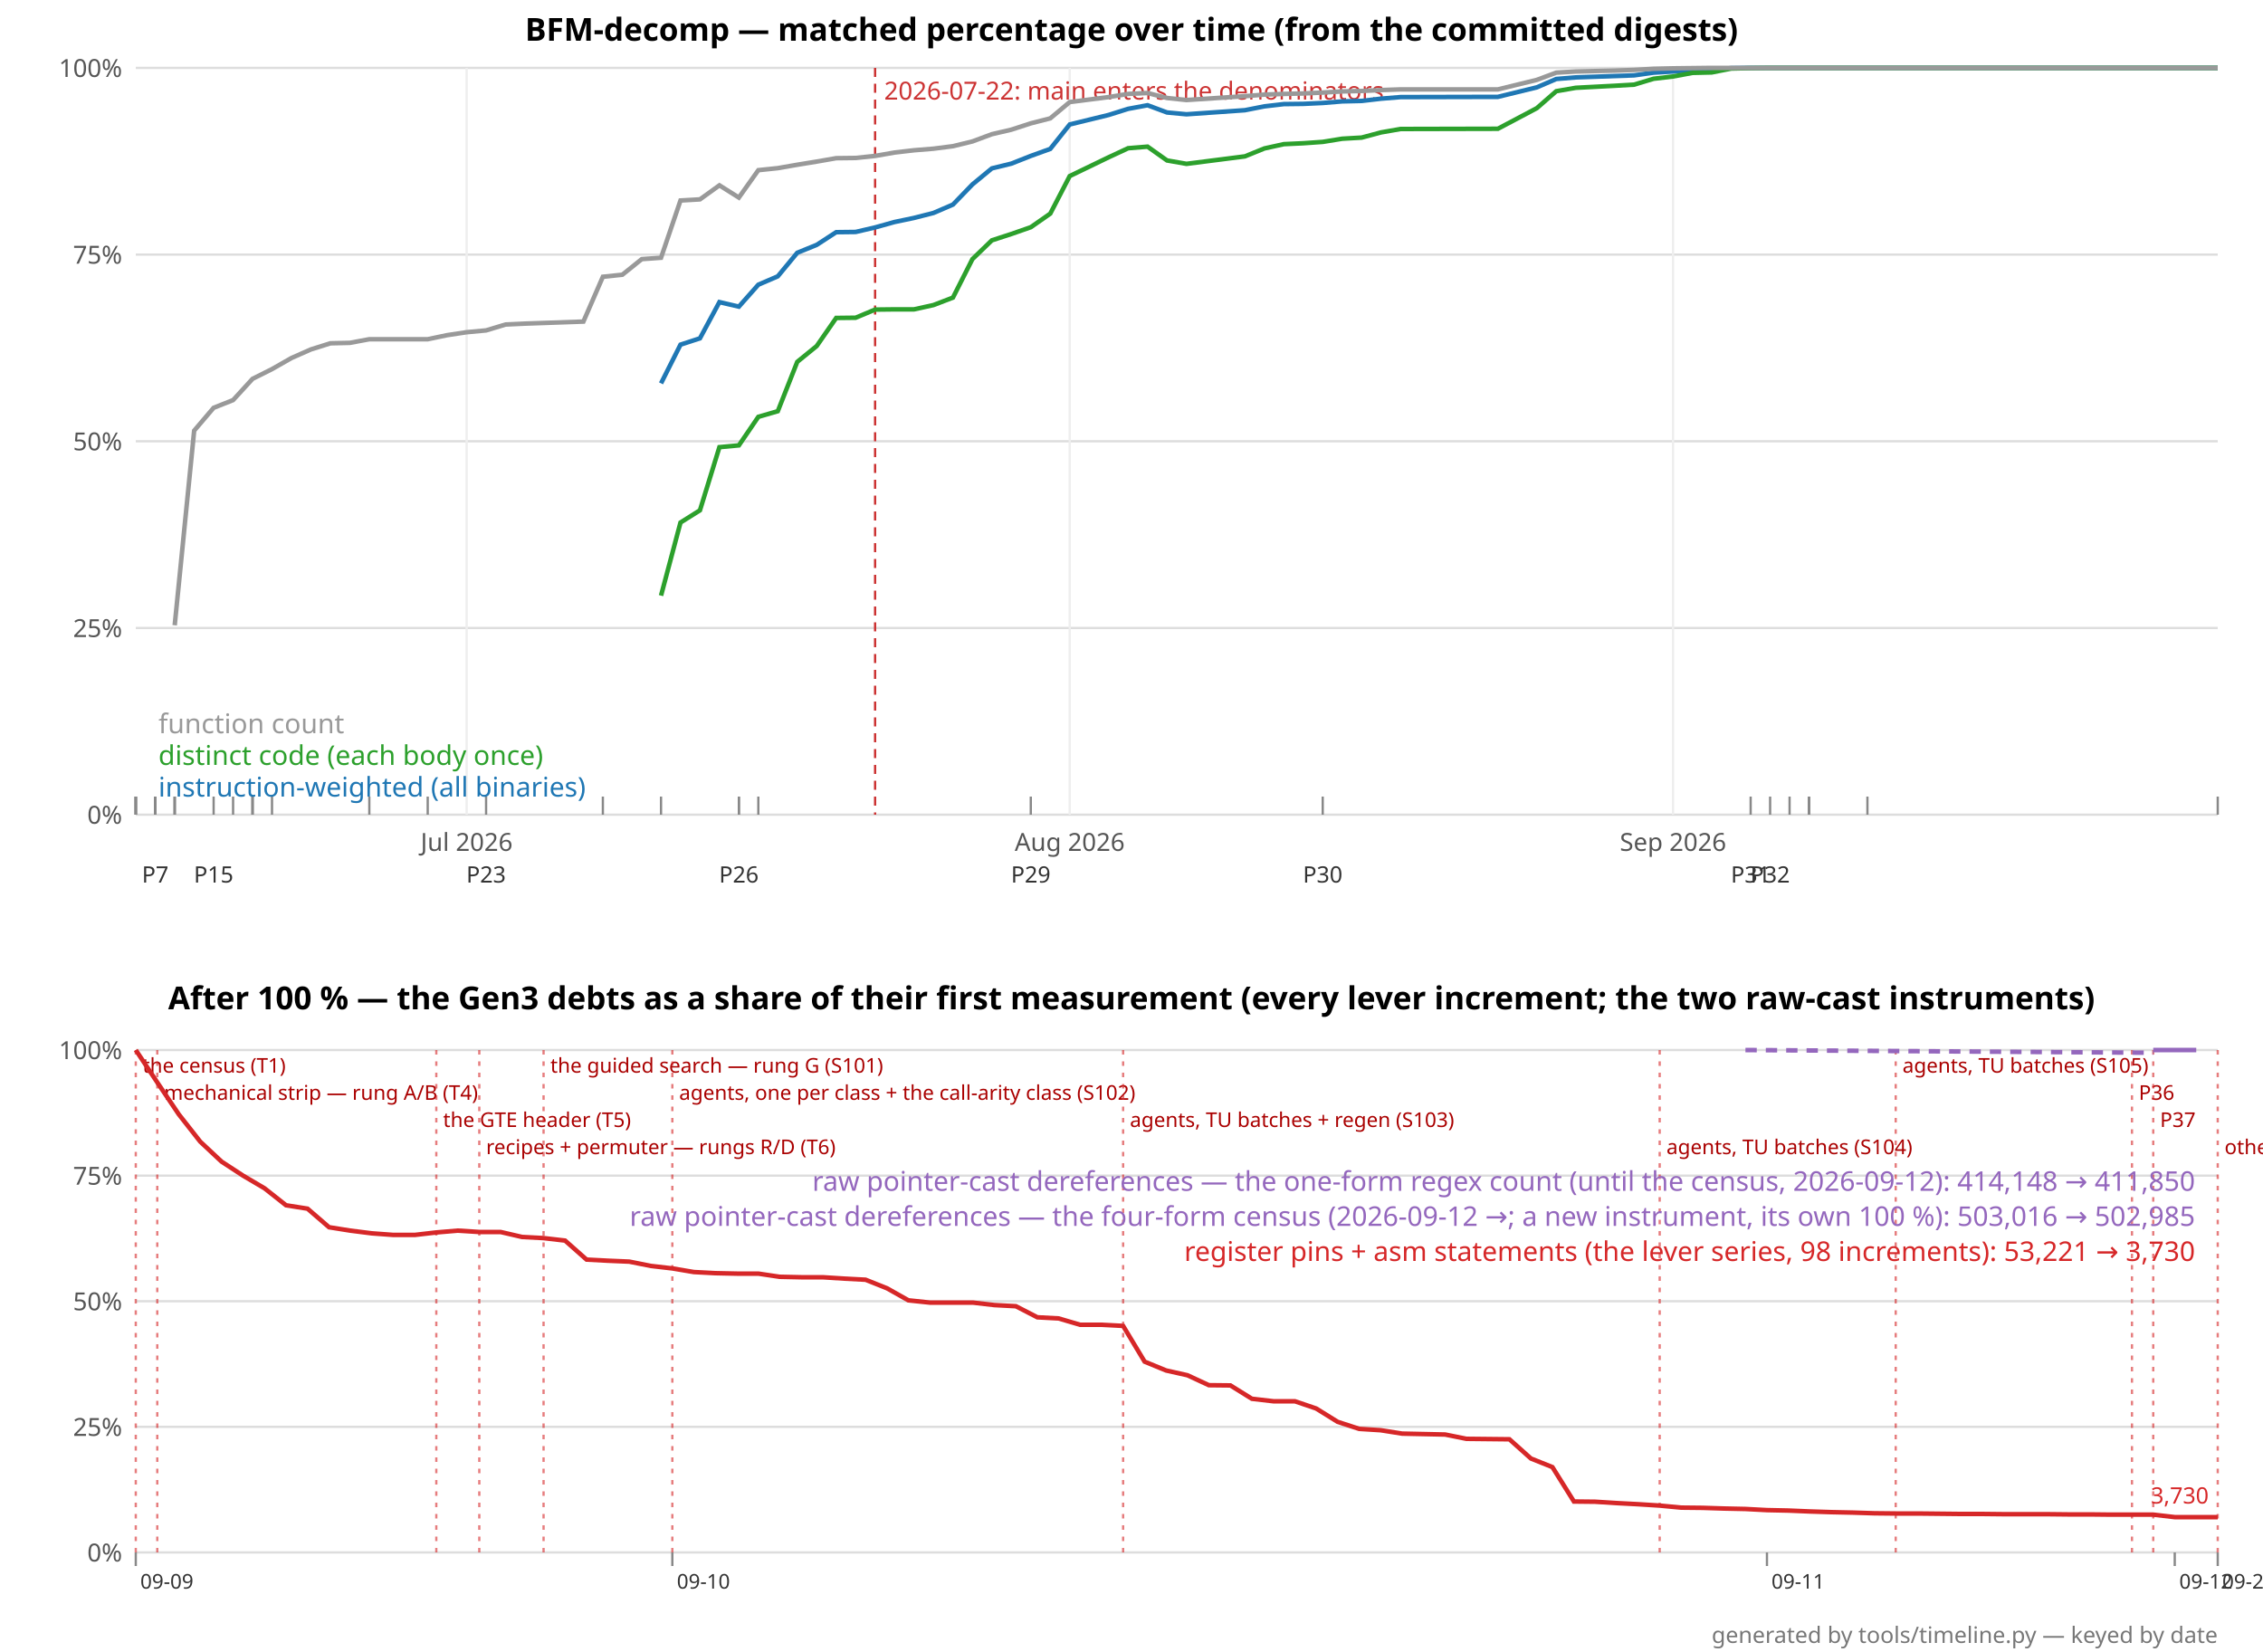
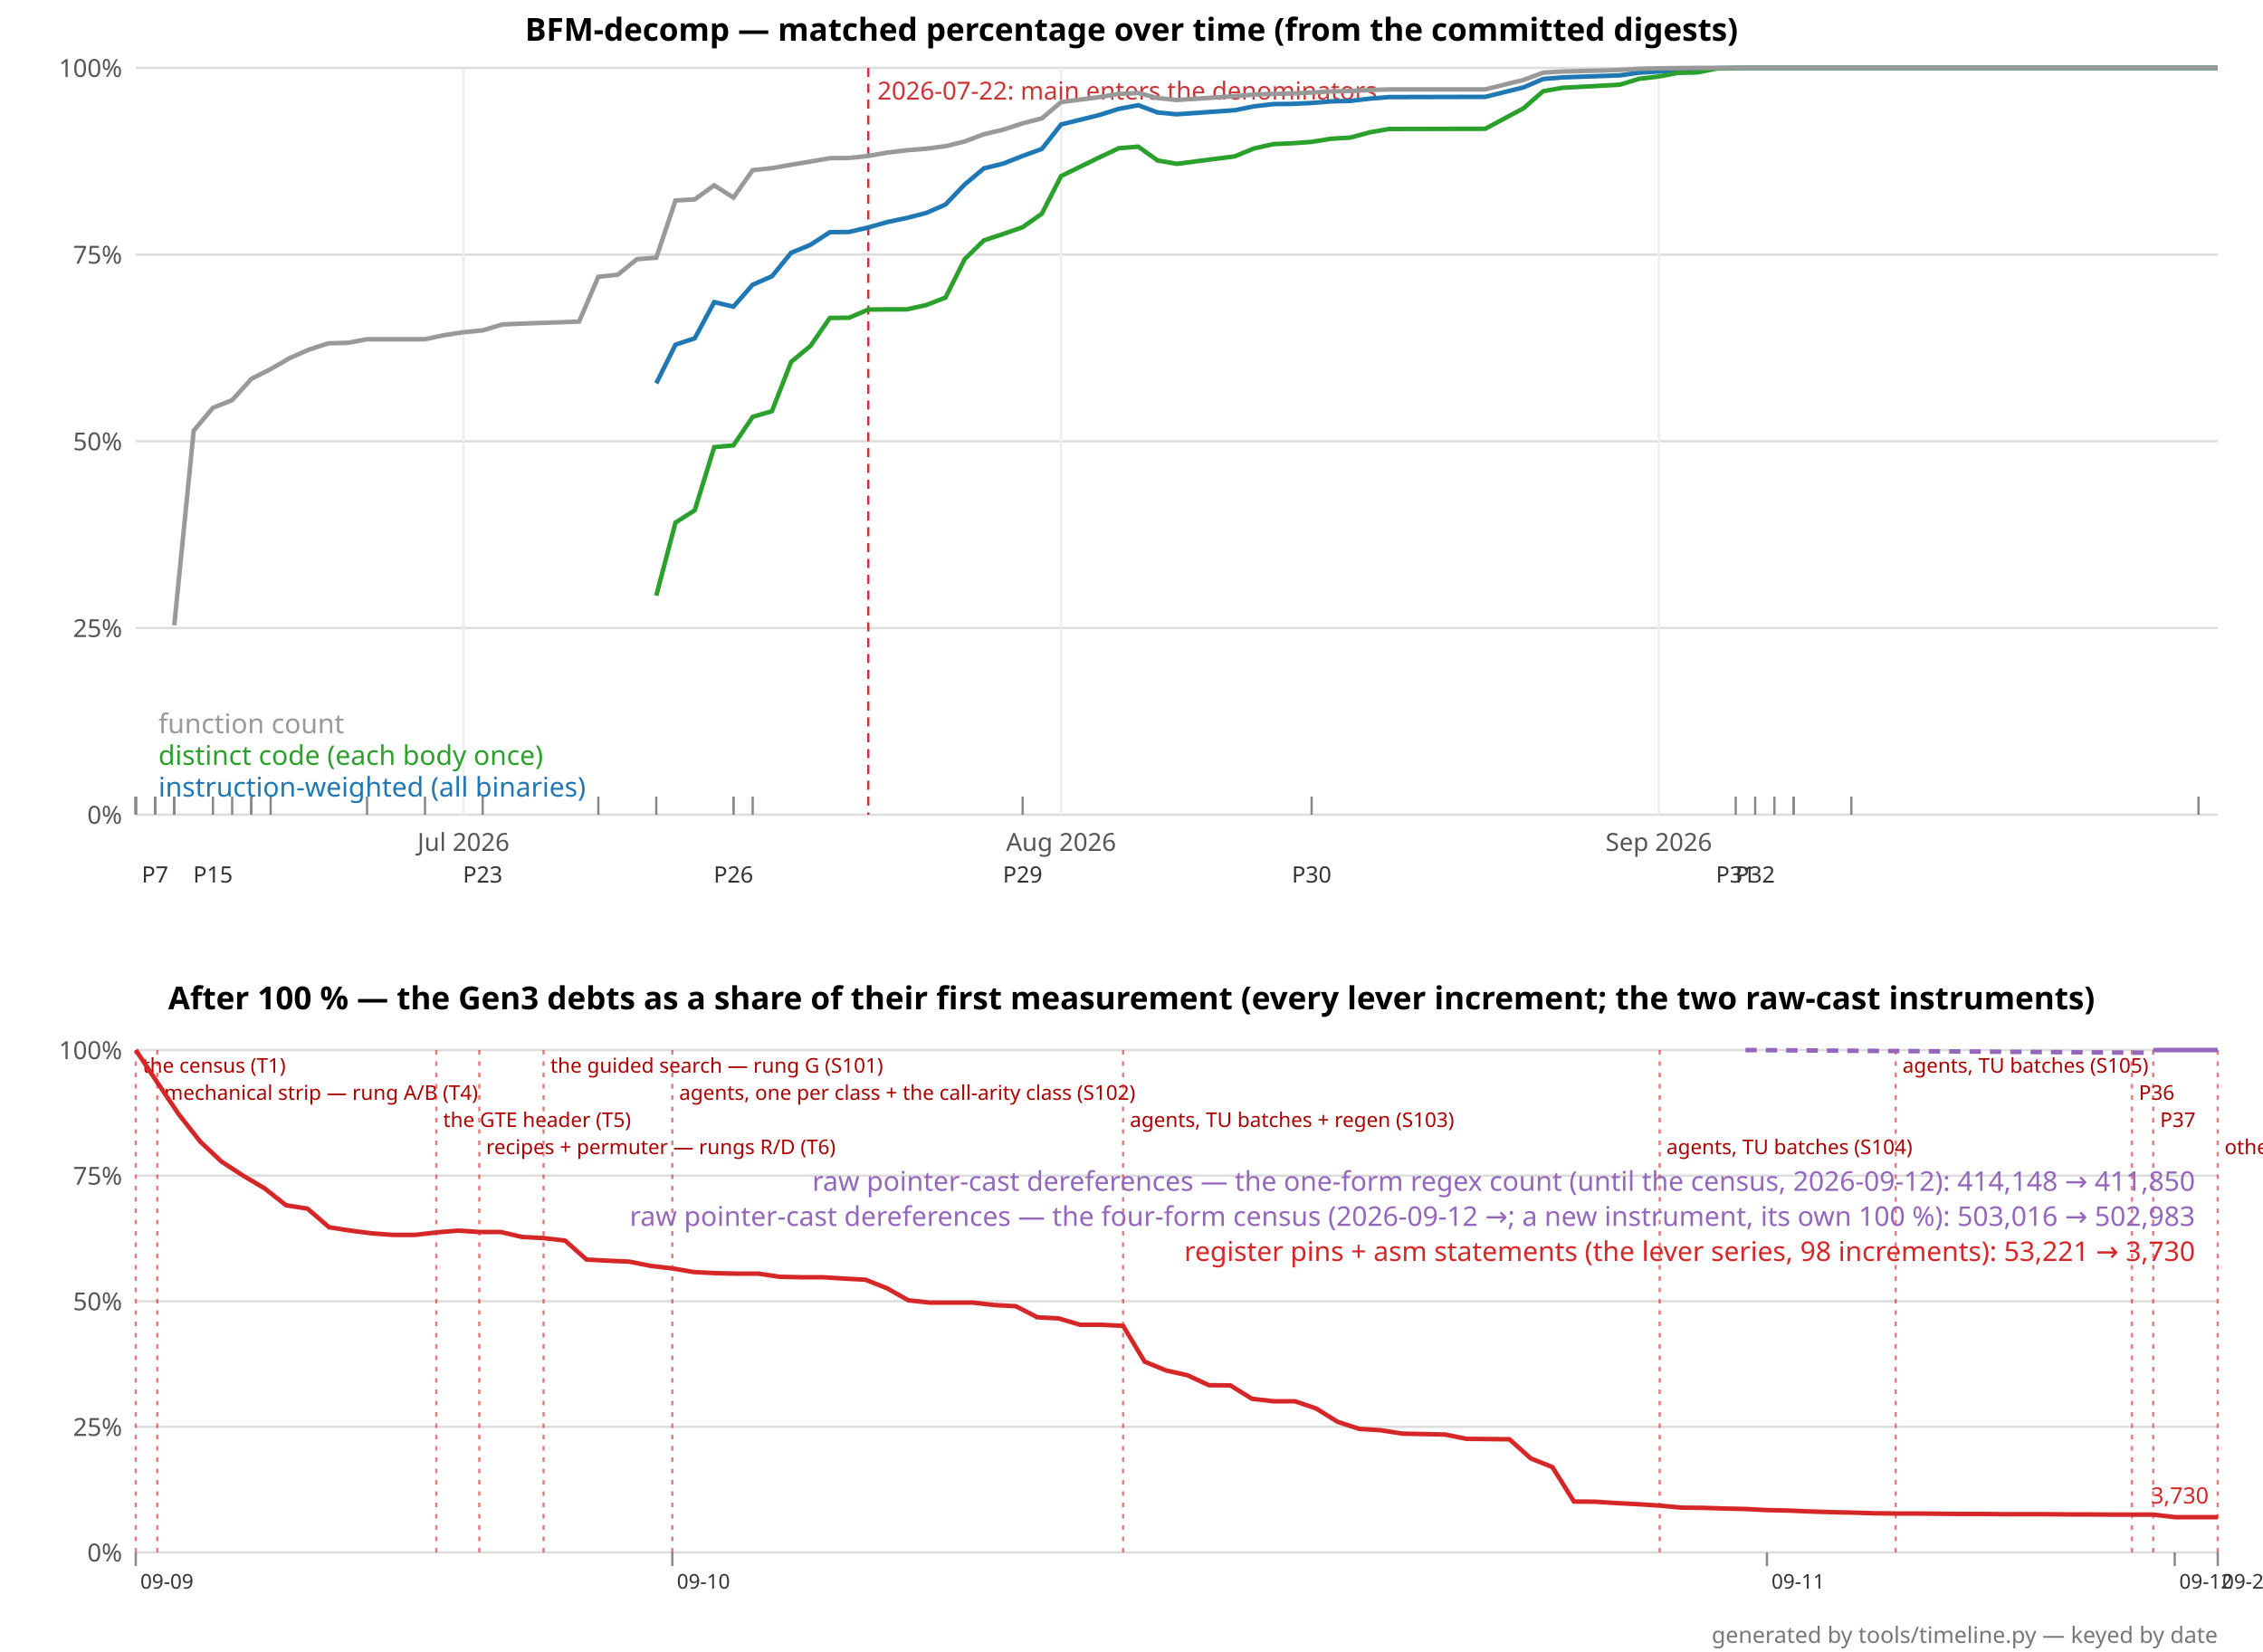
<svg xmlns="http://www.w3.org/2000/svg" width="1000" height="730" viewBox="0 0 1000 730" font-family="sans-serif">
  <rect width="1000" height="730" fill="white" />
  <text x="500" y="18" text-anchor="middle" font-size="14" font-weight="bold">BFM-decomp — matched percentage over time (from the committed digests)</text>
  <line x1="60" y1="360.0" x2="980" y2="360.0" stroke="#ddd" />
  <text x="54" y="364.0" text-anchor="end" font-size="11" fill="#555">0%</text>
  <line x1="60" y1="277.5" x2="980" y2="277.5" stroke="#ddd" />
  <text x="54" y="281.5" text-anchor="end" font-size="11" fill="#555">25%</text>
  <line x1="60" y1="195.0" x2="980" y2="195.0" stroke="#ddd" />
  <text x="54" y="199.0" text-anchor="end" font-size="11" fill="#555">50%</text>
  <line x1="60" y1="112.5" x2="980" y2="112.5" stroke="#ddd" />
  <text x="54" y="116.5" text-anchor="end" font-size="11" fill="#555">75%</text>
  <line x1="60" y1="30.0" x2="980" y2="30.0" stroke="#ddd" />
  <text x="54" y="34.0" text-anchor="end" font-size="11" fill="#555">100%</text>
-   <line x1="206.2" y1="30" x2="206.2" y2="360" stroke="#eee" />
-   <text x="206.2" y="376" text-anchor="middle" font-size="11" fill="#555">Jul 2026</text>
-   <line x1="472.7" y1="30" x2="472.7" y2="360" stroke="#eee" />
-   <text x="472.7" y="376" text-anchor="middle" font-size="11" fill="#555">Aug 2026</text>
-   <line x1="739.3" y1="30" x2="739.3" y2="360" stroke="#eee" />
-   <text x="739.3" y="376" text-anchor="middle" font-size="11" fill="#555">Sep 2026</text>
+   <line x1="204.8" y1="30" x2="204.8" y2="360" stroke="#eee" />
+   <text x="204.8" y="376" text-anchor="middle" font-size="11" fill="#555">Jul 2026</text>
+   <line x1="468.9" y1="30" x2="468.9" y2="360" stroke="#eee" />
+   <text x="468.9" y="376" text-anchor="middle" font-size="11" fill="#555">Aug 2026</text>
+   <line x1="733.0" y1="30" x2="733.0" y2="360" stroke="#eee" />
+   <text x="733.0" y="376" text-anchor="middle" font-size="11" fill="#555">Sep 2026</text>
  <line x1="60.0" y1="360" x2="60.0" y2="352" stroke="#888" />
  <line x1="60.0" y1="360" x2="60.0" y2="352" stroke="#888" />
  <line x1="60.0" y1="360" x2="60.0" y2="352" stroke="#888" />
  <line x1="60.0" y1="360" x2="60.0" y2="352" stroke="#888" />
  <line x1="60.0" y1="360" x2="60.0" y2="352" stroke="#888" />
-   <line x1="68.6" y1="360" x2="68.6" y2="352" stroke="#888" />
-   <line x1="68.6" y1="360" x2="68.6" y2="352" stroke="#888" />
-   <text x="68.6" y="390" text-anchor="middle" font-size="10" fill="#333">P7</text>
-   <line x1="68.6" y1="360" x2="68.6" y2="352" stroke="#888" />
-   <line x1="68.6" y1="360" x2="68.6" y2="352" stroke="#888" />
-   <line x1="77.2" y1="360" x2="77.2" y2="352" stroke="#888" />
-   <line x1="77.2" y1="360" x2="77.2" y2="352" stroke="#888" />
-   <line x1="77.2" y1="360" x2="77.2" y2="352" stroke="#888" />
-   <line x1="94.4" y1="360" x2="94.4" y2="352" stroke="#888" />
-   <text x="94.4" y="390" text-anchor="middle" font-size="10" fill="#333">P15</text>
-   <line x1="103.0" y1="360" x2="103.0" y2="352" stroke="#888" />
-   <line x1="111.6" y1="360" x2="111.6" y2="352" stroke="#888" />
-   <line x1="111.6" y1="360" x2="111.6" y2="352" stroke="#888" />
-   <line x1="111.6" y1="360" x2="111.6" y2="352" stroke="#888" />
-   <line x1="120.2" y1="360" x2="120.2" y2="352" stroke="#888" />
-   <line x1="163.2" y1="360" x2="163.2" y2="352" stroke="#888" />
-   <line x1="189.0" y1="360" x2="189.0" y2="352" stroke="#888" />
-   <line x1="214.8" y1="360" x2="214.8" y2="352" stroke="#888" />
-   <text x="214.8" y="390" text-anchor="middle" font-size="10" fill="#333">P23</text>
-   <line x1="266.4" y1="360" x2="266.4" y2="352" stroke="#888" />
-   <line x1="292.1" y1="360" x2="292.1" y2="352" stroke="#888" />
-   <line x1="326.5" y1="360" x2="326.5" y2="352" stroke="#888" />
-   <text x="326.5" y="390" text-anchor="middle" font-size="10" fill="#333">P26</text>
-   <line x1="326.5" y1="360" x2="326.5" y2="352" stroke="#888" />
-   <line x1="335.1" y1="360" x2="335.1" y2="352" stroke="#888" />
-   <line x1="455.5" y1="360" x2="455.5" y2="352" stroke="#888" />
-   <text x="455.5" y="390" text-anchor="middle" font-size="10" fill="#333">P29</text>
-   <line x1="584.5" y1="360" x2="584.5" y2="352" stroke="#888" />
-   <text x="584.5" y="390" text-anchor="middle" font-size="10" fill="#333">P30</text>
-   <line x1="773.6" y1="360" x2="773.6" y2="352" stroke="#888" />
-   <text x="773.6" y="390" text-anchor="middle" font-size="10" fill="#333">P31</text>
-   <line x1="782.2" y1="360" x2="782.2" y2="352" stroke="#888" />
-   <text x="782.2" y="390" text-anchor="middle" font-size="10" fill="#333">P32</text>
-   <line x1="790.8" y1="360" x2="790.8" y2="352" stroke="#888" />
-   <line x1="799.4" y1="360" x2="799.4" y2="352" stroke="#888" />
-   <line x1="799.4" y1="360" x2="799.4" y2="352" stroke="#888" />
-   <line x1="799.4" y1="360" x2="799.4" y2="352" stroke="#888" />
-   <line x1="825.2" y1="360" x2="825.2" y2="352" stroke="#888" />
-   <line x1="980.0" y1="360" x2="980.0" y2="352" stroke="#888" />
-   <line x1="386.7" y1="30" x2="386.7" y2="360" stroke="#c33" stroke-dasharray="4,3" />
-   <text x="390.7" y="44" font-size="11" fill="#c33">2026-07-22: main enters the denominators</text>
-   <polyline fill="none" stroke="#1f77b4" stroke-width="2" points="292.1,169.4 300.7,152.3 309.3,149.5 317.9,133.5 326.5,135.5 335.1,125.8 343.7,122.1 352.3,111.7 360.9,108.2 369.5,102.6 378.1,102.5 386.7,100.5 395.3,98.1 403.9,96.3 412.5,94.1 421.1,90.4 429.7,81.5 438.3,74.4 446.9,72.3 455.5,68.9 464.1,65.8 472.7,55.0 489.9,50.8 498.5,48.1 507.1,46.5 515.7,49.7 524.3,50.5 550.1,48.7 558.7,47.0 567.3,46.0 575.9,45.9 584.5,45.5 593.1,44.8 601.7,44.6 610.3,43.6 618.9,42.9 661.9,42.8 679.1,38.6 687.7,34.9 696.3,34.2 713.5,33.6 722.1,33.3 730.7,32.1 739.3,31.6 747.9,31.0 756.4,30.9 765.0,30.1 773.6,30.0 782.2,30.0 790.8,30.0 799.4,30.0 808.0,30.0 816.6,30.0 825.2,30.0 833.8,30.0 980.0,30.0" />
+   <line x1="68.5" y1="360" x2="68.5" y2="352" stroke="#888" />
+   <line x1="68.5" y1="360" x2="68.5" y2="352" stroke="#888" />
+   <text x="68.5" y="390" text-anchor="middle" font-size="10" fill="#333">P7</text>
+   <line x1="68.5" y1="360" x2="68.5" y2="352" stroke="#888" />
+   <line x1="68.5" y1="360" x2="68.5" y2="352" stroke="#888" />
+   <line x1="77.0" y1="360" x2="77.0" y2="352" stroke="#888" />
+   <line x1="77.0" y1="360" x2="77.0" y2="352" stroke="#888" />
+   <line x1="77.0" y1="360" x2="77.0" y2="352" stroke="#888" />
+   <line x1="94.1" y1="360" x2="94.1" y2="352" stroke="#888" />
+   <text x="94.1" y="390" text-anchor="middle" font-size="10" fill="#333">P15</text>
+   <line x1="102.6" y1="360" x2="102.6" y2="352" stroke="#888" />
+   <line x1="111.1" y1="360" x2="111.1" y2="352" stroke="#888" />
+   <line x1="111.1" y1="360" x2="111.1" y2="352" stroke="#888" />
+   <line x1="111.1" y1="360" x2="111.1" y2="352" stroke="#888" />
+   <line x1="119.6" y1="360" x2="119.6" y2="352" stroke="#888" />
+   <line x1="162.2" y1="360" x2="162.2" y2="352" stroke="#888" />
+   <line x1="187.8" y1="360" x2="187.8" y2="352" stroke="#888" />
+   <line x1="213.3" y1="360" x2="213.3" y2="352" stroke="#888" />
+   <text x="213.3" y="390" text-anchor="middle" font-size="10" fill="#333">P23</text>
+   <line x1="264.4" y1="360" x2="264.4" y2="352" stroke="#888" />
+   <line x1="290.0" y1="360" x2="290.0" y2="352" stroke="#888" />
+   <line x1="324.1" y1="360" x2="324.1" y2="352" stroke="#888" />
+   <text x="324.1" y="390" text-anchor="middle" font-size="10" fill="#333">P26</text>
+   <line x1="324.1" y1="360" x2="324.1" y2="352" stroke="#888" />
+   <line x1="332.6" y1="360" x2="332.6" y2="352" stroke="#888" />
+   <line x1="451.9" y1="360" x2="451.9" y2="352" stroke="#888" />
+   <text x="451.9" y="390" text-anchor="middle" font-size="10" fill="#333">P29</text>
+   <line x1="579.6" y1="360" x2="579.6" y2="352" stroke="#888" />
+   <text x="579.6" y="390" text-anchor="middle" font-size="10" fill="#333">P30</text>
+   <line x1="767.0" y1="360" x2="767.0" y2="352" stroke="#888" />
+   <text x="767.0" y="390" text-anchor="middle" font-size="10" fill="#333">P31</text>
+   <line x1="775.6" y1="360" x2="775.6" y2="352" stroke="#888" />
+   <text x="775.6" y="390" text-anchor="middle" font-size="10" fill="#333">P32</text>
+   <line x1="784.1" y1="360" x2="784.1" y2="352" stroke="#888" />
+   <line x1="792.6" y1="360" x2="792.6" y2="352" stroke="#888" />
+   <line x1="792.6" y1="360" x2="792.6" y2="352" stroke="#888" />
+   <line x1="792.6" y1="360" x2="792.6" y2="352" stroke="#888" />
+   <line x1="818.1" y1="360" x2="818.1" y2="352" stroke="#888" />
+   <line x1="971.5" y1="360" x2="971.5" y2="352" stroke="#888" />
+   <line x1="383.7" y1="30" x2="383.7" y2="360" stroke="#c33" stroke-dasharray="4,3" />
+   <text x="387.7" y="44" font-size="11" fill="#c33">2026-07-22: main enters the denominators</text>
+   <polyline fill="none" stroke="#1f77b4" stroke-width="2" points="290.0,169.4 298.5,152.3 307.0,149.5 315.6,133.5 324.1,135.5 332.6,125.8 341.1,122.1 349.6,111.7 358.1,108.2 366.7,102.6 375.2,102.5 383.7,100.5 392.2,98.1 400.7,96.3 409.3,94.1 417.8,90.4 426.3,81.5 434.8,74.4 443.3,72.3 451.9,68.9 460.4,65.8 468.9,55.0 485.9,50.8 494.4,48.1 503.0,46.5 511.5,49.7 520.0,50.5 545.6,48.7 554.1,47.0 562.6,46.0 571.1,45.9 579.6,45.5 588.1,44.8 596.7,44.6 605.2,43.6 613.7,42.9 656.3,42.8 673.3,38.6 681.9,34.9 690.4,34.2 707.4,33.6 715.9,33.3 724.4,32.1 733.0,31.6 741.5,31.0 750.0,30.9 758.5,30.1 767.0,30.0 775.6,30.0 784.1,30.0 792.6,30.0 801.1,30.0 809.6,30.0 818.1,30.0 826.7,30.0 971.5,30.0 980.0,30.0" />
  <text x="70" y="352" font-size="12" fill="#1f77b4">instruction-weighted (all binaries)</text>
-   <polyline fill="none" stroke="#2ca02c" stroke-width="2" points="292.1,263.2 300.7,230.9 309.3,225.5 317.9,197.6 326.5,196.8 335.1,184.2 343.7,181.7 352.3,159.9 360.9,152.9 369.5,140.5 378.1,140.4 386.7,136.8 395.3,136.7 403.9,136.7 412.5,134.8 421.1,131.5 429.7,114.5 438.3,106.2 446.9,103.4 455.5,100.4 464.1,94.4 472.7,77.8 489.9,69.5 498.5,65.5 507.1,64.8 515.7,70.9 524.3,72.4 550.1,69.1 558.7,65.6 567.3,63.7 575.9,63.3 584.5,62.7 593.1,61.3 601.7,60.8 610.3,58.5 618.9,57.0 661.9,56.9 679.1,47.8 687.7,40.3 696.3,38.8 713.5,37.9 722.1,37.4 730.7,34.8 739.3,33.8 747.9,32.2 756.4,32.0 765.0,30.3 773.6,30.1 782.2,30.0 790.8,30.0 799.4,30.0 808.0,30.0 816.6,30.0 825.2,30.0 833.8,30.0 980.0,30.0" />
+   <polyline fill="none" stroke="#2ca02c" stroke-width="2" points="290.0,263.2 298.5,230.9 307.0,225.5 315.6,197.6 324.1,196.8 332.6,184.2 341.1,181.7 349.6,159.9 358.1,152.9 366.7,140.5 375.2,140.4 383.7,136.8 392.2,136.7 400.7,136.7 409.3,134.8 417.8,131.5 426.3,114.5 434.8,106.2 443.3,103.4 451.9,100.4 460.4,94.4 468.9,77.8 485.9,69.5 494.4,65.5 503.0,64.8 511.5,70.9 520.0,72.4 545.6,69.1 554.1,65.6 562.6,63.7 571.1,63.3 579.6,62.7 588.1,61.3 596.7,60.8 605.2,58.5 613.7,57.0 656.3,56.9 673.3,47.8 681.9,40.3 690.4,38.8 707.4,37.9 715.9,37.4 724.4,34.8 733.0,33.8 741.5,32.2 750.0,32.0 758.5,30.3 767.0,30.1 775.6,30.0 784.1,30.0 792.6,30.0 801.1,30.0 809.6,30.0 818.1,30.0 826.7,30.0 971.5,30.0 980.0,30.0" />
  <text x="70" y="338" font-size="12" fill="#2ca02c">distinct code (each body once)</text>
-   <polyline fill="none" stroke="#999" stroke-width="2" points="77.2,276.3 85.8,190.3 94.4,180.2 103.0,176.8 111.6,167.4 120.2,163.1 128.8,158.2 137.4,154.4 146.0,151.7 154.6,151.5 163.2,149.9 189.0,149.9 197.6,148.1 206.2,146.8 214.8,146.0 223.4,143.4 232.0,143.0 257.8,142.1 266.4,122.3 275.0,121.4 283.6,114.5 292.1,113.9 300.7,88.6 309.3,88.1 317.9,81.9 326.5,87.3 335.1,75.2 343.7,74.3 352.3,72.8 360.9,71.4 369.5,69.9 378.1,69.8 386.7,68.9 395.3,67.4 403.9,66.4 412.5,65.7 421.1,64.6 429.7,62.5 438.3,59.3 446.9,57.3 455.5,54.5 464.1,52.3 472.7,45.1 489.9,42.9 498.5,41.5 507.1,41.1 515.7,43.3 524.3,44.2 550.1,42.5 558.7,41.8 567.3,41.5 575.9,41.3 584.5,40.9 593.1,40.4 601.7,40.2 610.3,39.8 618.9,39.5 661.9,39.5 679.1,35.3 687.7,32.1 696.3,31.6 713.5,31.2 722.1,30.9 730.7,30.4 739.3,30.2 747.9,30.1 756.4,30.0 765.0,30.0 773.6,30.0 782.2,30.0 790.8,30.0 799.4,30.0 808.0,30.0 816.6,30.0 825.2,30.0 833.8,30.0 980.0,30.0" />
+   <polyline fill="none" stroke="#999" stroke-width="2" points="77.0,276.3 85.6,190.3 94.1,180.2 102.6,176.8 111.1,167.4 119.6,163.1 128.1,158.2 136.7,154.4 145.2,151.7 153.7,151.5 162.2,149.9 187.8,149.9 196.3,148.1 204.8,146.8 213.3,146.0 221.9,143.4 230.4,143.0 255.9,142.1 264.4,122.3 273.0,121.4 281.5,114.5 290.0,113.9 298.5,88.6 307.0,88.1 315.6,81.9 324.1,87.3 332.6,75.2 341.1,74.3 349.6,72.8 358.1,71.4 366.7,69.9 375.2,69.8 383.7,68.9 392.2,67.4 400.7,66.4 409.3,65.7 417.8,64.6 426.3,62.5 434.8,59.3 443.3,57.3 451.9,54.5 460.4,52.3 468.9,45.1 485.9,42.9 494.4,41.5 503.0,41.1 511.5,43.3 520.0,44.2 545.6,42.5 554.1,41.8 562.6,41.5 571.1,41.3 579.6,40.9 588.1,40.4 596.7,40.2 605.2,39.8 613.7,39.5 656.3,39.5 673.3,35.3 681.9,32.1 690.4,31.6 707.4,31.2 715.9,30.9 724.4,30.4 733.0,30.2 741.5,30.1 750.0,30.0 758.5,30.0 767.0,30.0 775.6,30.0 784.1,30.0 792.6,30.0 801.1,30.0 809.6,30.0 818.1,30.0 826.7,30.0 971.5,30.0 980.0,30.0" />
  <text x="70" y="324" font-size="12" fill="#999">function count</text>
  <text x="500" y="446" text-anchor="middle" font-size="14" font-weight="bold">After 100 % — the Gen3 debts as a share of their first measurement (every lever increment; the two raw-cast instruments)</text>
  <line x1="60" y1="686.0" x2="980" y2="686.0" stroke="#ddd" />
  <text x="54" y="690.0" text-anchor="end" font-size="11" fill="#555">0%</text>
  <line x1="60" y1="630.5" x2="980" y2="630.5" stroke="#ddd" />
  <text x="54" y="634.5" text-anchor="end" font-size="11" fill="#555">25%</text>
  <line x1="60" y1="575.0" x2="980" y2="575.0" stroke="#ddd" />
  <text x="54" y="579.0" text-anchor="end" font-size="11" fill="#555">50%</text>
  <line x1="60" y1="519.5" x2="980" y2="519.5" stroke="#ddd" />
  <text x="54" y="523.5" text-anchor="end" font-size="11" fill="#555">75%</text>
  <line x1="60" y1="464.0" x2="980" y2="464.0" stroke="#ddd" />
  <text x="54" y="468.0" text-anchor="end" font-size="11" fill="#555">100%</text>
  <line x1="60.0" y1="464" x2="60.0" y2="686" stroke="#d62728" stroke-dasharray="2,3" opacity="0.6" />
  <text x="63.0" y="474" font-size="9" fill="#a00">the census (T1)</text>
  <line x1="69.5" y1="464" x2="69.5" y2="686" stroke="#d62728" stroke-dasharray="2,3" opacity="0.6" />
  <text x="72.5" y="486" font-size="9" fill="#a00">mechanical strip — rung A/B (T4)</text>
  <line x1="192.8" y1="464" x2="192.8" y2="686" stroke="#d62728" stroke-dasharray="2,3" opacity="0.6" />
  <text x="195.8" y="498" font-size="9" fill="#a00">the GTE header (T5)</text>
  <line x1="211.8" y1="464" x2="211.8" y2="686" stroke="#d62728" stroke-dasharray="2,3" opacity="0.6" />
  <text x="214.8" y="510" font-size="9" fill="#a00">recipes + permuter — rungs R/D (T6)</text>
  <line x1="240.2" y1="464" x2="240.2" y2="686" stroke="#d62728" stroke-dasharray="2,3" opacity="0.6" />
  <text x="243.2" y="474" font-size="9" fill="#a00">the guided search — rung G (S101)</text>
  <line x1="297.1" y1="464" x2="297.1" y2="686" stroke="#d62728" stroke-dasharray="2,3" opacity="0.6" />
  <text x="300.1" y="486" font-size="9" fill="#a00">agents, one per class + the call-arity class (S102)</text>
  <line x1="496.3" y1="464" x2="496.3" y2="686" stroke="#d62728" stroke-dasharray="2,3" opacity="0.6" />
  <text x="499.3" y="498" font-size="9" fill="#a00">agents, TU batches + regen (S103)</text>
  <line x1="733.4" y1="464" x2="733.4" y2="686" stroke="#d62728" stroke-dasharray="2,3" opacity="0.6" />
  <text x="736.4" y="510" font-size="9" fill="#a00">agents, TU batches (S104)</text>
  <line x1="837.7" y1="464" x2="837.7" y2="686" stroke="#d62728" stroke-dasharray="2,3" opacity="0.6" />
  <text x="840.7" y="474" font-size="9" fill="#a00">agents, TU batches (S105)</text>
  <line x1="942.1" y1="464" x2="942.1" y2="686" stroke="#d62728" stroke-dasharray="2,3" opacity="0.6" />
  <text x="945.1" y="486" font-size="9" fill="#a00">P36</text>
  <line x1="951.5" y1="464" x2="951.5" y2="686" stroke="#d62728" stroke-dasharray="2,3" opacity="0.6" />
  <text x="954.5" y="498" font-size="9" fill="#a00">P37</text>
  <line x1="980.0" y1="464" x2="980.0" y2="686" stroke="#d62728" stroke-dasharray="2,3" opacity="0.6" />
  <text x="983.0" y="510" font-size="9" fill="#a00">other</text>
  <line x1="60.0" y1="686" x2="60.0" y2="692" stroke="#888" />
  <text x="62.0" y="702" font-size="9" fill="#333">09-09</text>
  <line x1="297.1" y1="686" x2="297.1" y2="692" stroke="#888" />
  <text x="299.1" y="702" font-size="9" fill="#333">09-10</text>
  <line x1="780.8" y1="686" x2="780.8" y2="692" stroke="#888" />
  <text x="782.8" y="702" font-size="9" fill="#333">09-11</text>
  <line x1="961.0" y1="686" x2="961.0" y2="692" stroke="#888" />
  <text x="963.0" y="702" font-size="9" fill="#333">09-12</text>
  <line x1="980.0" y1="686" x2="980.0" y2="692" stroke="#888" />
  <text x="982.0" y="702" font-size="9" fill="#333">09-29</text>
  <polyline fill="none" stroke="#d62728" stroke-width="2" points="60.0,464.0 69.5,478.3 79.0,492.4 88.5,504.5 97.9,513.3 107.4,519.5 116.9,525.1 126.4,532.6 135.9,534.1 145.4,542.3 154.8,543.8 164.3,545.0 173.8,545.7 183.3,545.7 192.8,544.6 202.3,543.8 211.8,544.4 221.2,544.4 230.7,546.6 240.2,547.1 249.7,548.2 259.2,556.6 268.7,557.1 278.1,557.5 287.6,559.4 297.1,560.5 306.6,562.1 316.1,562.6 325.6,562.8 335.1,562.8 344.5,564.2 354.0,564.4 363.5,564.4 373.0,565.0 382.5,565.5 392.0,569.3 401.4,574.6 410.9,575.6 420.4,575.6 429.9,575.6 439.4,576.7 448.9,577.2 458.4,582.1 467.8,582.6 477.3,585.4 486.8,585.4 496.3,585.9 505.8,601.7 515.3,605.6 524.7,607.7 534.2,612.1 543.7,612.2 553.2,618.1 562.7,619.2 572.2,619.2 581.6,622.4 591.1,628.3 600.6,631.4 610.1,632.0 619.6,633.5 629.1,633.7 638.6,633.9 648.0,635.8 657.5,635.9 667.0,636.0 676.5,644.5 686.0,648.3 695.5,663.5 704.9,663.6 714.4,664.2 723.9,664.7 733.4,665.3 742.9,666.2 752.4,666.3 761.9,666.6 771.3,666.8 780.8,667.3 790.3,667.5 799.8,667.9 809.3,668.2 818.8,668.4 828.2,668.7 837.7,668.8 847.2,668.8 856.7,668.9 866.2,669.0 875.7,669.0 885.2,669.1 894.6,669.1 904.1,669.1 913.6,669.2 923.1,669.2 932.6,669.3 942.1,669.3 951.5,669.3 961.0,670.4 970.5,670.4 980.0,670.4" />
  <text x="976.0" y="664.4" text-anchor="end" font-size="10" fill="#d62728">3,730</text>
  <text x="970" y="557.2" text-anchor="end" font-size="12" fill="#d62728">register pins + asm statements (the lever series, 98 increments): 53,221 → 3,730</text>
  <polyline fill="none" stroke="#9467bd" stroke-width="2" stroke-dasharray="5,4" points="771.3,464.0 951.5,465.2" />
  <text x="970" y="526.2" text-anchor="end" font-size="12" fill="#9467bd">raw pointer-cast dereferences — the one-form regex count (until the census, 2026-09-12): 414,148 → 411,850</text>
-   <polyline fill="none" stroke="#9467bd" stroke-width="2" stroke-dasharray="" points="951.5,464.0 970.5,464.0 970.5,464.0 970.5,464.0" />
-   <text x="970" y="541.7" text-anchor="end" font-size="12" fill="#9467bd">raw pointer-cast dereferences — the four-form census (2026-09-12 →; a new instrument, its own 100 %): 503,016 → 502,985</text>
+   <polyline fill="none" stroke="#9467bd" stroke-width="2" stroke-dasharray="" points="951.5,464.0 970.5,464.0 970.5,464.0 970.5,464.0 980.0,464.0" />
+   <text x="970" y="541.7" text-anchor="end" font-size="12" fill="#9467bd">raw pointer-cast dereferences — the four-form census (2026-09-12 →; a new instrument, its own 100 %): 503,016 → 502,983</text>
  <text x="980" y="726" text-anchor="end" font-size="10" fill="#777">generated by tools/timeline.py — keyed by date</text>
</svg>
